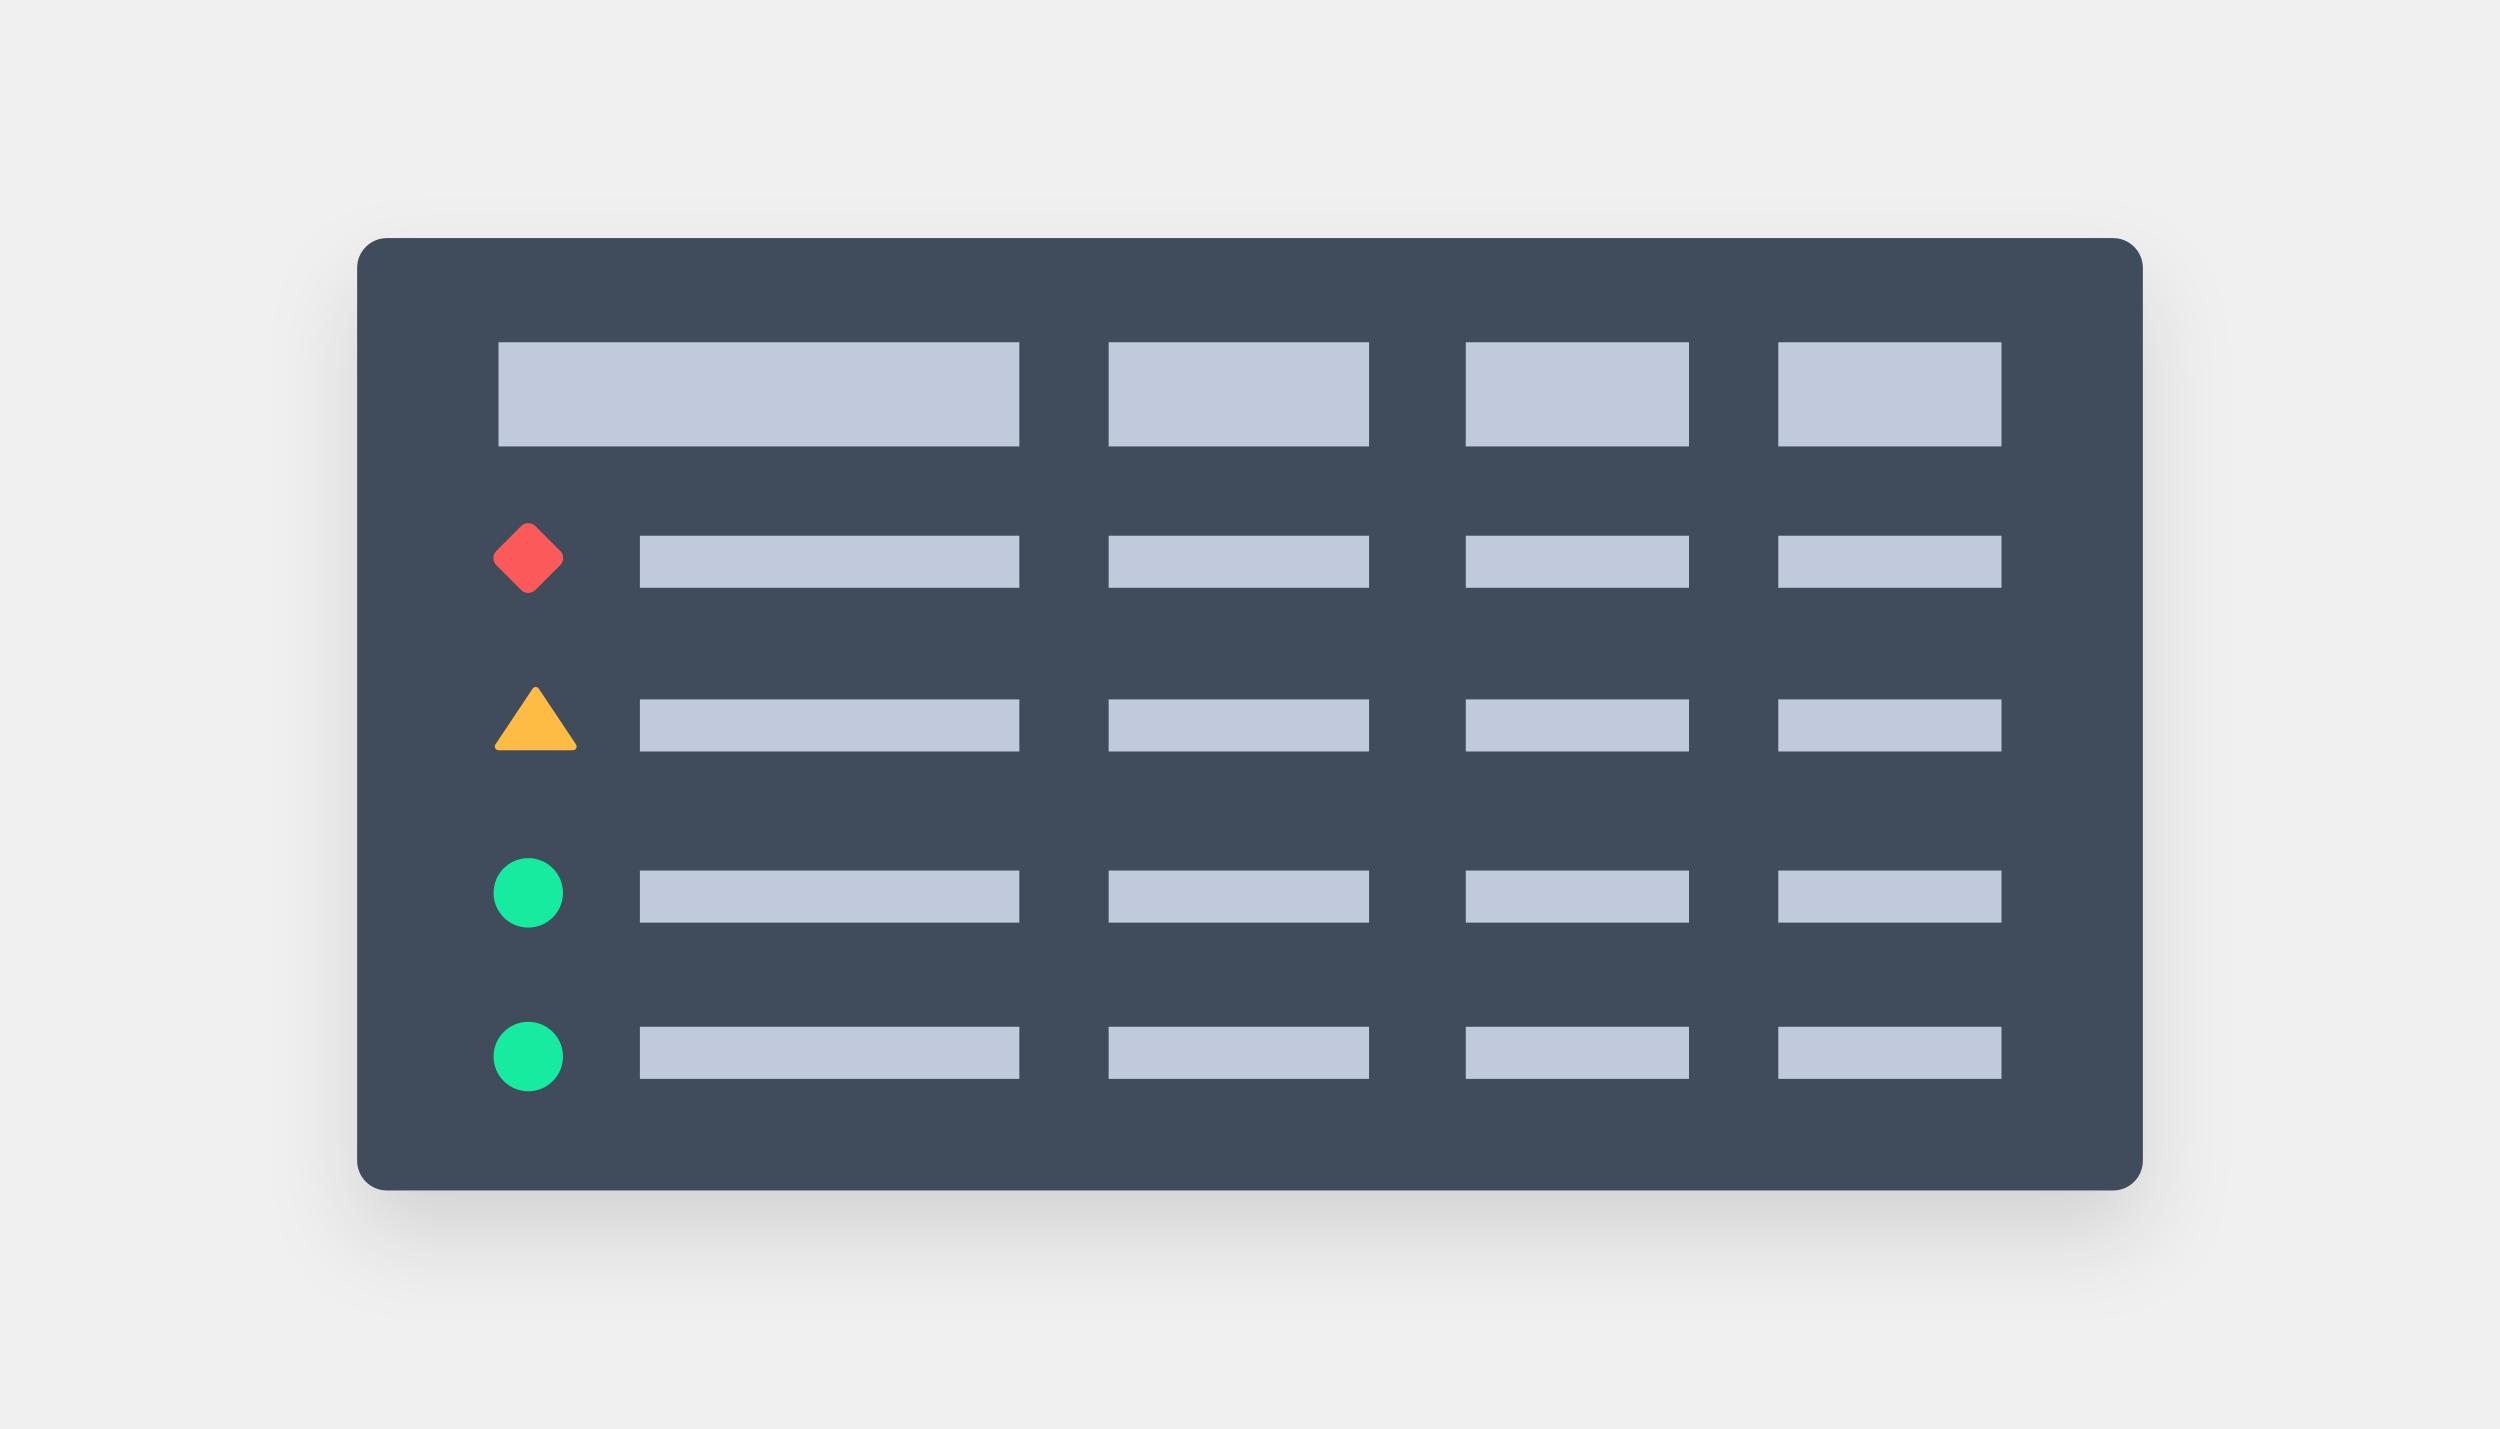
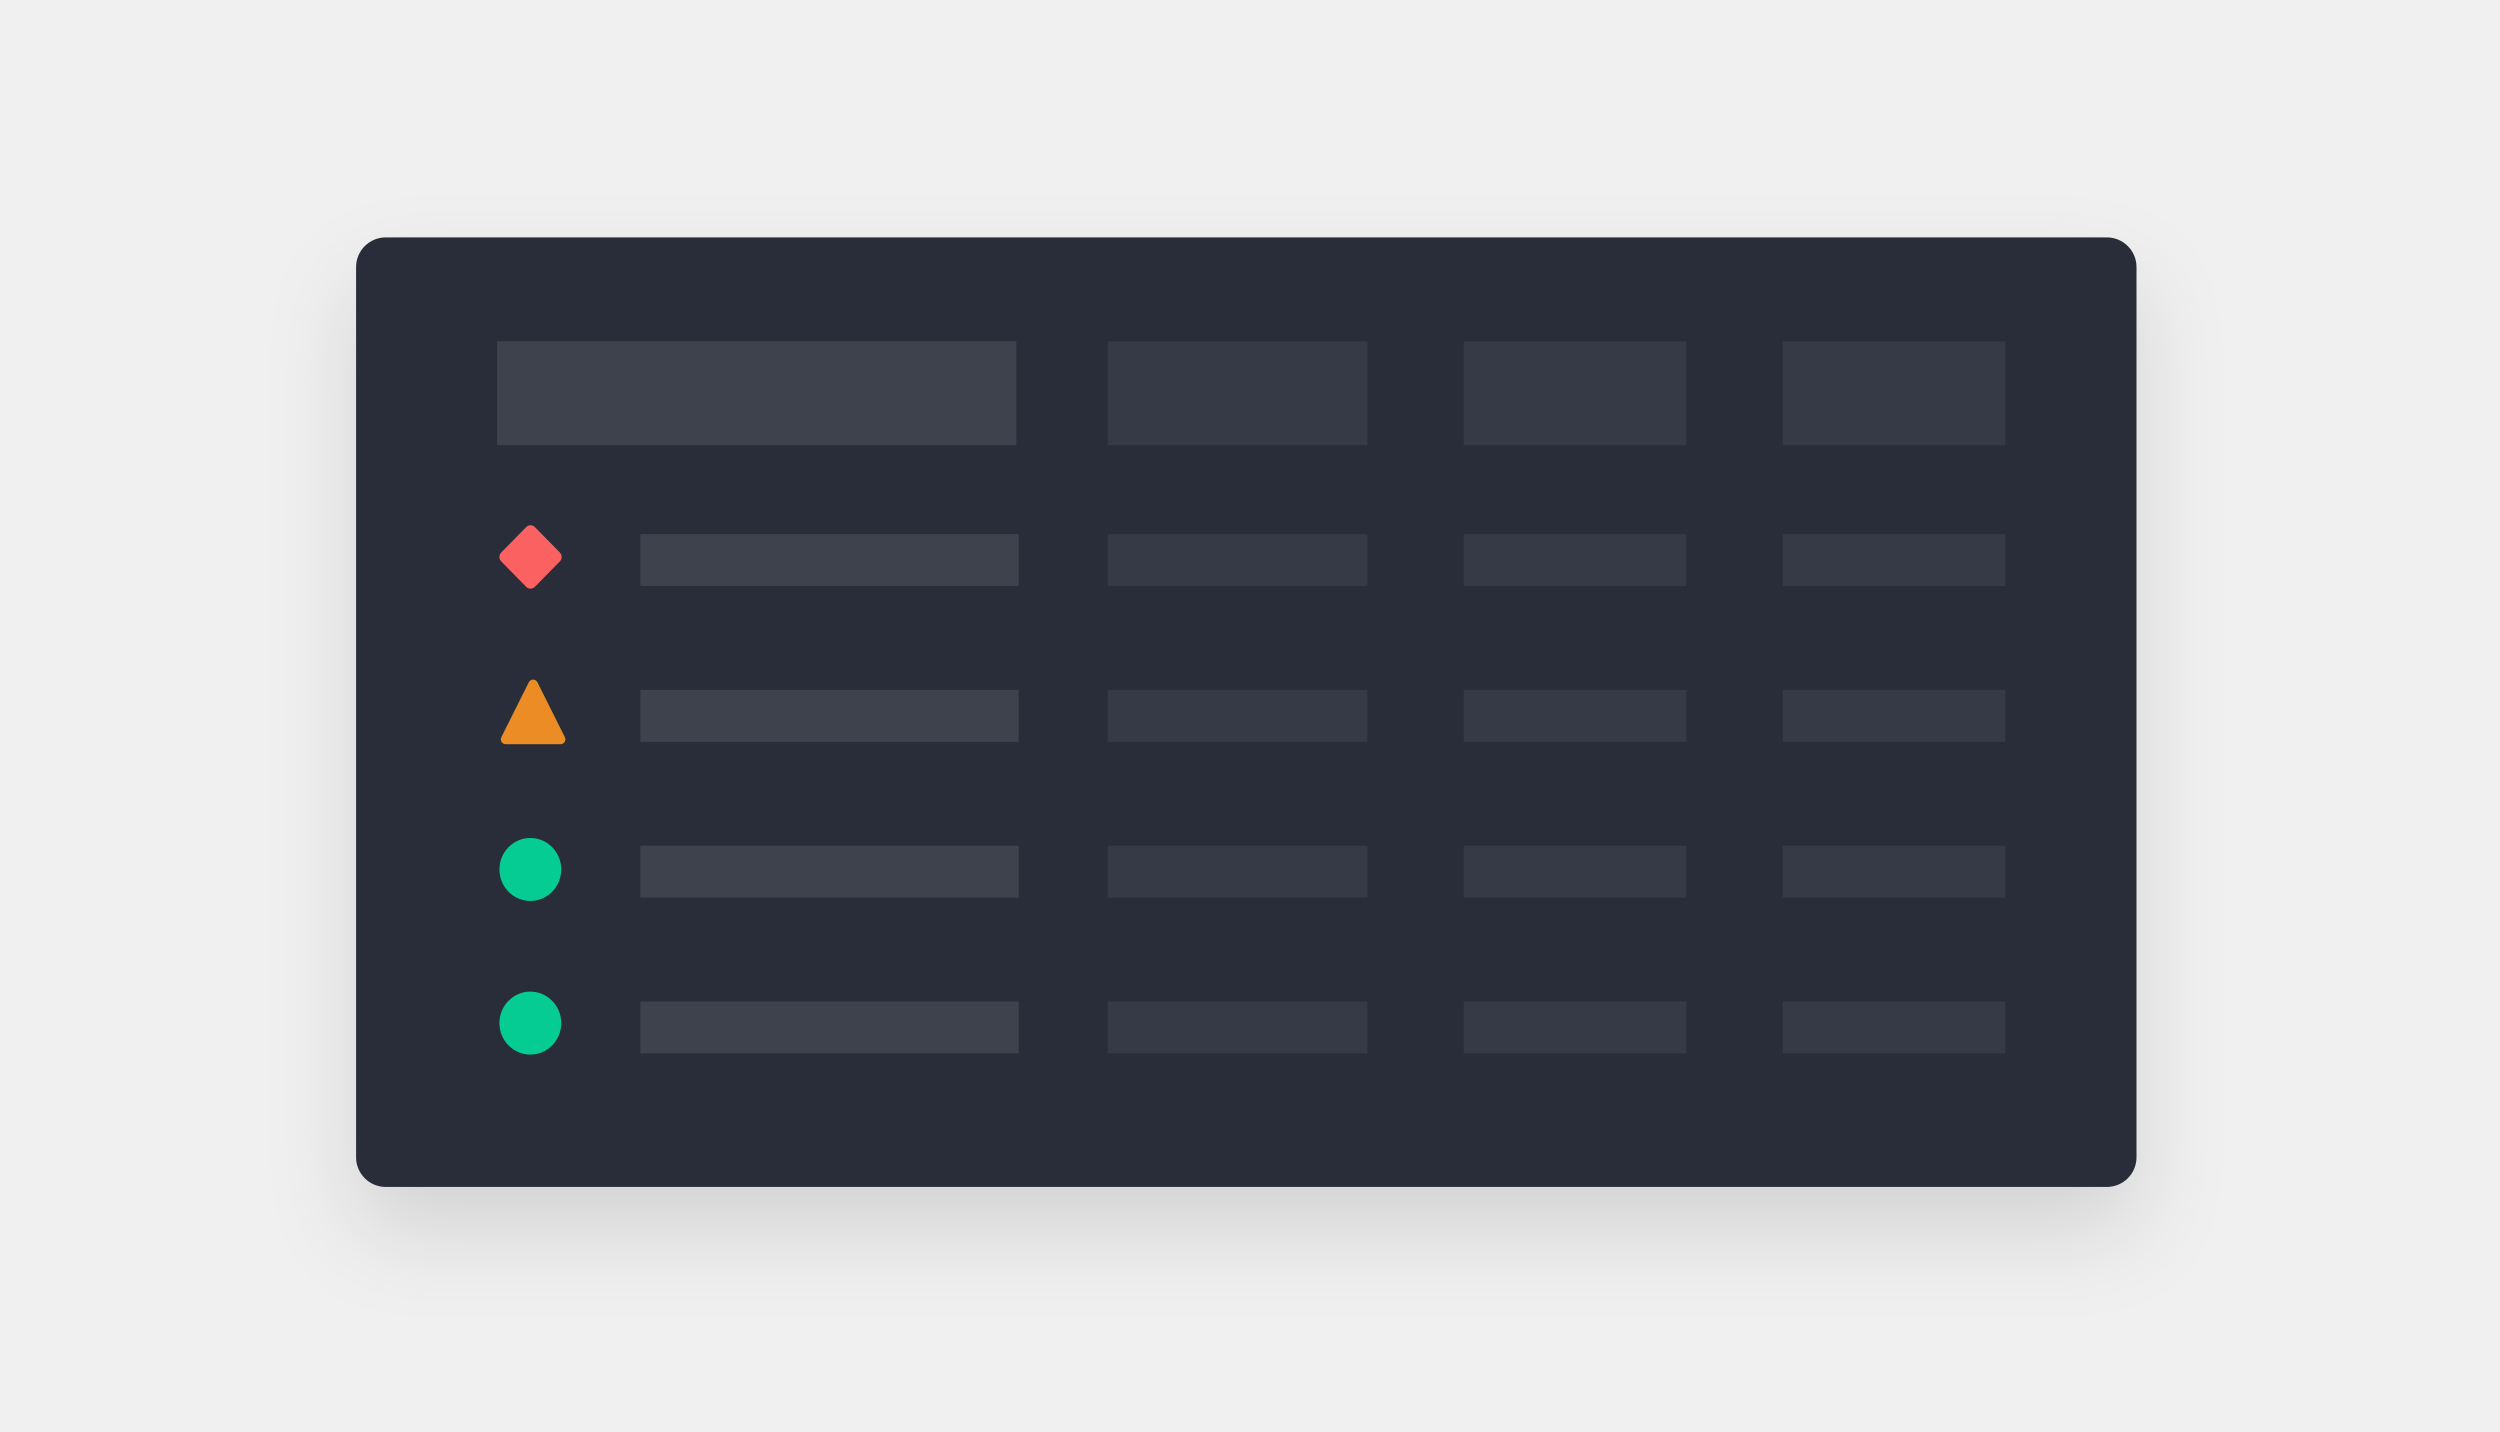
- <svg xmlns="http://www.w3.org/2000/svg" width="336" height="192" viewBox="0 0 336 192" fill="none">
-   <g filter="url(#filter0_d)">
-     <path d="M48 36C48 33.791 49.791 32 52 32H284C286.209 32 288 33.791 288 36V156C288 158.209 286.209 160 284 160H52C49.791 160 48 158.209 48 156V36Z" fill="#404B5C" />
+ <svg xmlns="http://www.w3.org/2000/svg" width="337" height="193" viewBox="0 0 337 193" fill="none">
+   <g clip-path="url(#clip0_118_495)">
+     <g filter="url(#filter0_d_118_495)">
+       <path d="M48 36C48 33.791 49.791 32 52 32H284C286.209 32 288 33.791 288 36V156C288 158.209 286.209 160 284 160H52C49.791 160 48 158.209 48 156V36Z" fill="#292D3A" />
+     </g>
+     <path fill-rule="evenodd" clip-rule="evenodd" d="M72.109 71.057C71.781 70.723 71.252 70.721 70.922 71.057L67.568 74.473C67.24 74.807 67.238 75.346 67.568 75.682L70.922 79.098C71.25 79.432 71.779 79.434 72.109 79.098L75.463 75.682C75.791 75.348 75.793 74.809 75.463 74.473L72.109 71.057Z" fill="#FC6161" />
+     <path d="M71.283 91.971C71.522 91.493 72.204 91.493 72.443 91.971L76.147 99.379C76.362 99.81 76.049 100.317 75.567 100.317H68.159C67.677 100.317 67.364 99.81 67.579 99.379L71.283 91.971Z" fill="#EC8C25" />
+     <path d="M71.488 142.157C73.789 142.157 75.655 140.257 75.655 137.913C75.655 135.569 73.789 133.669 71.488 133.669C69.187 133.669 67.322 135.569 67.322 137.913C67.322 140.257 69.187 142.157 71.488 142.157Z" fill="#05CC93" />
+     <path d="M71.488 121.447C73.789 121.447 75.655 119.547 75.655 117.203C75.655 114.86 73.789 112.959 71.488 112.959C69.187 112.959 67.322 114.86 67.322 117.203C67.322 119.547 69.187 121.447 71.488 121.447Z" fill="#05CC93" />
+     <path d="M137 46H67V60H137V46Z" fill="white" fill-opacity="0.1" />
+     <path d="M227.322 46H197.322V60H227.322V46Z" fill="white" fill-opacity="0.06" />
+     <path d="M270.322 46H240.322V60H270.322V46Z" fill="white" fill-opacity="0.06" />
+     <path d="M184.322 46H149.322V60H184.322V46Z" fill="white" fill-opacity="0.06" />
+     <path d="M137.322 72H86.322V79H137.322V72Z" fill="white" fill-opacity="0.1" />
+     <path d="M270.322 72H240.322V79H270.322V72Z" fill="white" fill-opacity="0.06" />
+     <path d="M184.322 72H149.322V79H184.322V72Z" fill="white" fill-opacity="0.06" />
+     <path d="M137.322 93H86.322V100H137.322V93Z" fill="white" fill-opacity="0.1" />
+     <path d="M270.322 93H240.322V100H270.322V93Z" fill="white" fill-opacity="0.06" />
+     <path d="M184.322 93H149.322V100H184.322V93Z" fill="white" fill-opacity="0.06" />
+     <path d="M137.322 114H86.322V121H137.322V114Z" fill="white" fill-opacity="0.1" />
+     <path d="M270.322 114H240.322V121H270.322V114Z" fill="white" fill-opacity="0.06" />
+     <path d="M184.322 114H149.322V121H184.322V114Z" fill="white" fill-opacity="0.06" />
+     <path d="M137.322 135H86.322V142H137.322V135Z" fill="white" fill-opacity="0.1" />
+     <path d="M270.322 135H240.322V142H270.322V135Z" fill="white" fill-opacity="0.06" />
+     <path d="M184.322 135H149.322V142H184.322V135Z" fill="white" fill-opacity="0.06" />
+     <path d="M227.322 72H197.322V79H227.322V72Z" fill="white" fill-opacity="0.06" />
+     <path d="M227.322 93H197.322V100H227.322V93Z" fill="white" fill-opacity="0.06" />
+     <path d="M227.322 114H197.322V121H227.322V114Z" fill="white" fill-opacity="0.06" />
+     <path d="M227.322 135H197.322V142H227.322V135Z" fill="white" fill-opacity="0.06" />
  </g>
-   <path fill-rule="evenodd" clip-rule="evenodd" d="M71.594 71.053C71.266 70.725 70.736 70.723 70.406 71.053L67.053 74.406C66.725 74.734 66.723 75.264 67.053 75.594L70.406 78.947C70.734 79.275 71.264 79.277 71.594 78.947L74.948 75.594C75.275 75.266 75.278 74.736 74.948 74.406L71.594 71.053Z" fill="#FC5A5A" stroke="#FC5A5A" />
-   <path fill-rule="evenodd" clip-rule="evenodd" d="M72 92.833L77 100.333H67L72 92.833Z" fill="#FFBC44" stroke="#FFBC44" stroke-linejoin="round" />
-   <path d="M71 146.167C73.301 146.167 75.167 144.301 75.167 142C75.167 139.699 73.301 137.833 71 137.833C68.699 137.833 66.834 139.699 66.834 142C66.834 144.301 68.699 146.167 71 146.167Z" fill="#17EBA0" stroke="#17EBA0" />
-   <path d="M71 124.167C73.301 124.167 75.167 122.301 75.167 120C75.167 117.699 73.301 115.833 71 115.833C68.699 115.833 66.834 117.699 66.834 120C66.834 122.301 68.699 124.167 71 124.167Z" fill="#17EBA0" stroke="#17EBA0" />
-   <path d="M137 46H67V60H137V46Z" fill="#C0CADC" />
-   <path d="M227 46H197V60H227V46Z" fill="#C0CADC" />
-   <path d="M269 46H239V60H269V46Z" fill="#C0CADC" />
-   <path d="M184 46H149V60H184V46Z" fill="#C0CADC" />
-   <path d="M137 72H86V79H137V72Z" fill="#C0CADC" />
-   <path d="M269 72H239V79H269V72Z" fill="#C0CADC" />
-   <path d="M184 72H149V79H184V72Z" fill="#C0CADC" />
-   <path d="M137 94H86V101H137V94Z" fill="#C0CADC" />
-   <path d="M269 94H239V101H269V94Z" fill="#C0CADC" />
-   <path d="M184 94H149V101H184V94Z" fill="#C0CADC" />
-   <path d="M137 117H86V124H137V117Z" fill="#C0CADC" />
-   <path d="M269 117H239V124H269V117Z" fill="#C0CADC" />
-   <path d="M184 117H149V124H184V117Z" fill="#C0CADC" />
-   <path d="M137 138H86V145H137V138Z" fill="#C0CADC" />
-   <path d="M269 138H239V145H269V138Z" fill="#C0CADC" />
-   <path d="M184 138H149V145H184V138Z" fill="#C0CADC" />
-   <path d="M227 72H197V79H227V72Z" fill="#C0CADC" />
-   <path d="M227 94H197V101H227V94Z" fill="#C0CADC" />
-   <path d="M227 117H197V124H227V117Z" fill="#C0CADC" />
-   <path d="M227 138H197V145H227V138Z" fill="#C0CADC" />
  <defs>
-     <filter id="filter0_d" x="36" y="26" width="264" height="152" filterUnits="userSpaceOnUse" color-interpolation-filters="sRGB">
+     <filter id="filter0_d_118_495" x="36" y="26" width="264" height="152" filterUnits="userSpaceOnUse" color-interpolation-filters="sRGB">
      <feFlood flood-opacity="0" result="BackgroundImageFix" />
-       <feColorMatrix in="SourceAlpha" type="matrix" values="0 0 0 0 0 0 0 0 0 0 0 0 0 0 0 0 0 0 127 0" />
+       <feColorMatrix in="SourceAlpha" type="matrix" values="0 0 0 0 0 0 0 0 0 0 0 0 0 0 0 0 0 0 127 0" result="hardAlpha" />
      <feOffset dy="6" />
      <feGaussianBlur stdDeviation="6" />
      <feColorMatrix type="matrix" values="0 0 0 0 0 0 0 0 0 0 0 0 0 0 0 0 0 0 0.12 0" />
-       <feBlend mode="normal" in2="BackgroundImageFix" result="effect1_dropShadow" />
-       <feBlend mode="normal" in="SourceGraphic" in2="effect1_dropShadow" result="shape" />
+       <feBlend mode="normal" in2="BackgroundImageFix" result="effect1_dropShadow_118_495" />
+       <feBlend mode="normal" in="SourceGraphic" in2="effect1_dropShadow_118_495" result="shape" />
    </filter>
+     <clipPath id="clip0_118_495">
+       <rect width="336" height="192" fill="white" />
+     </clipPath>
  </defs>
</svg>
